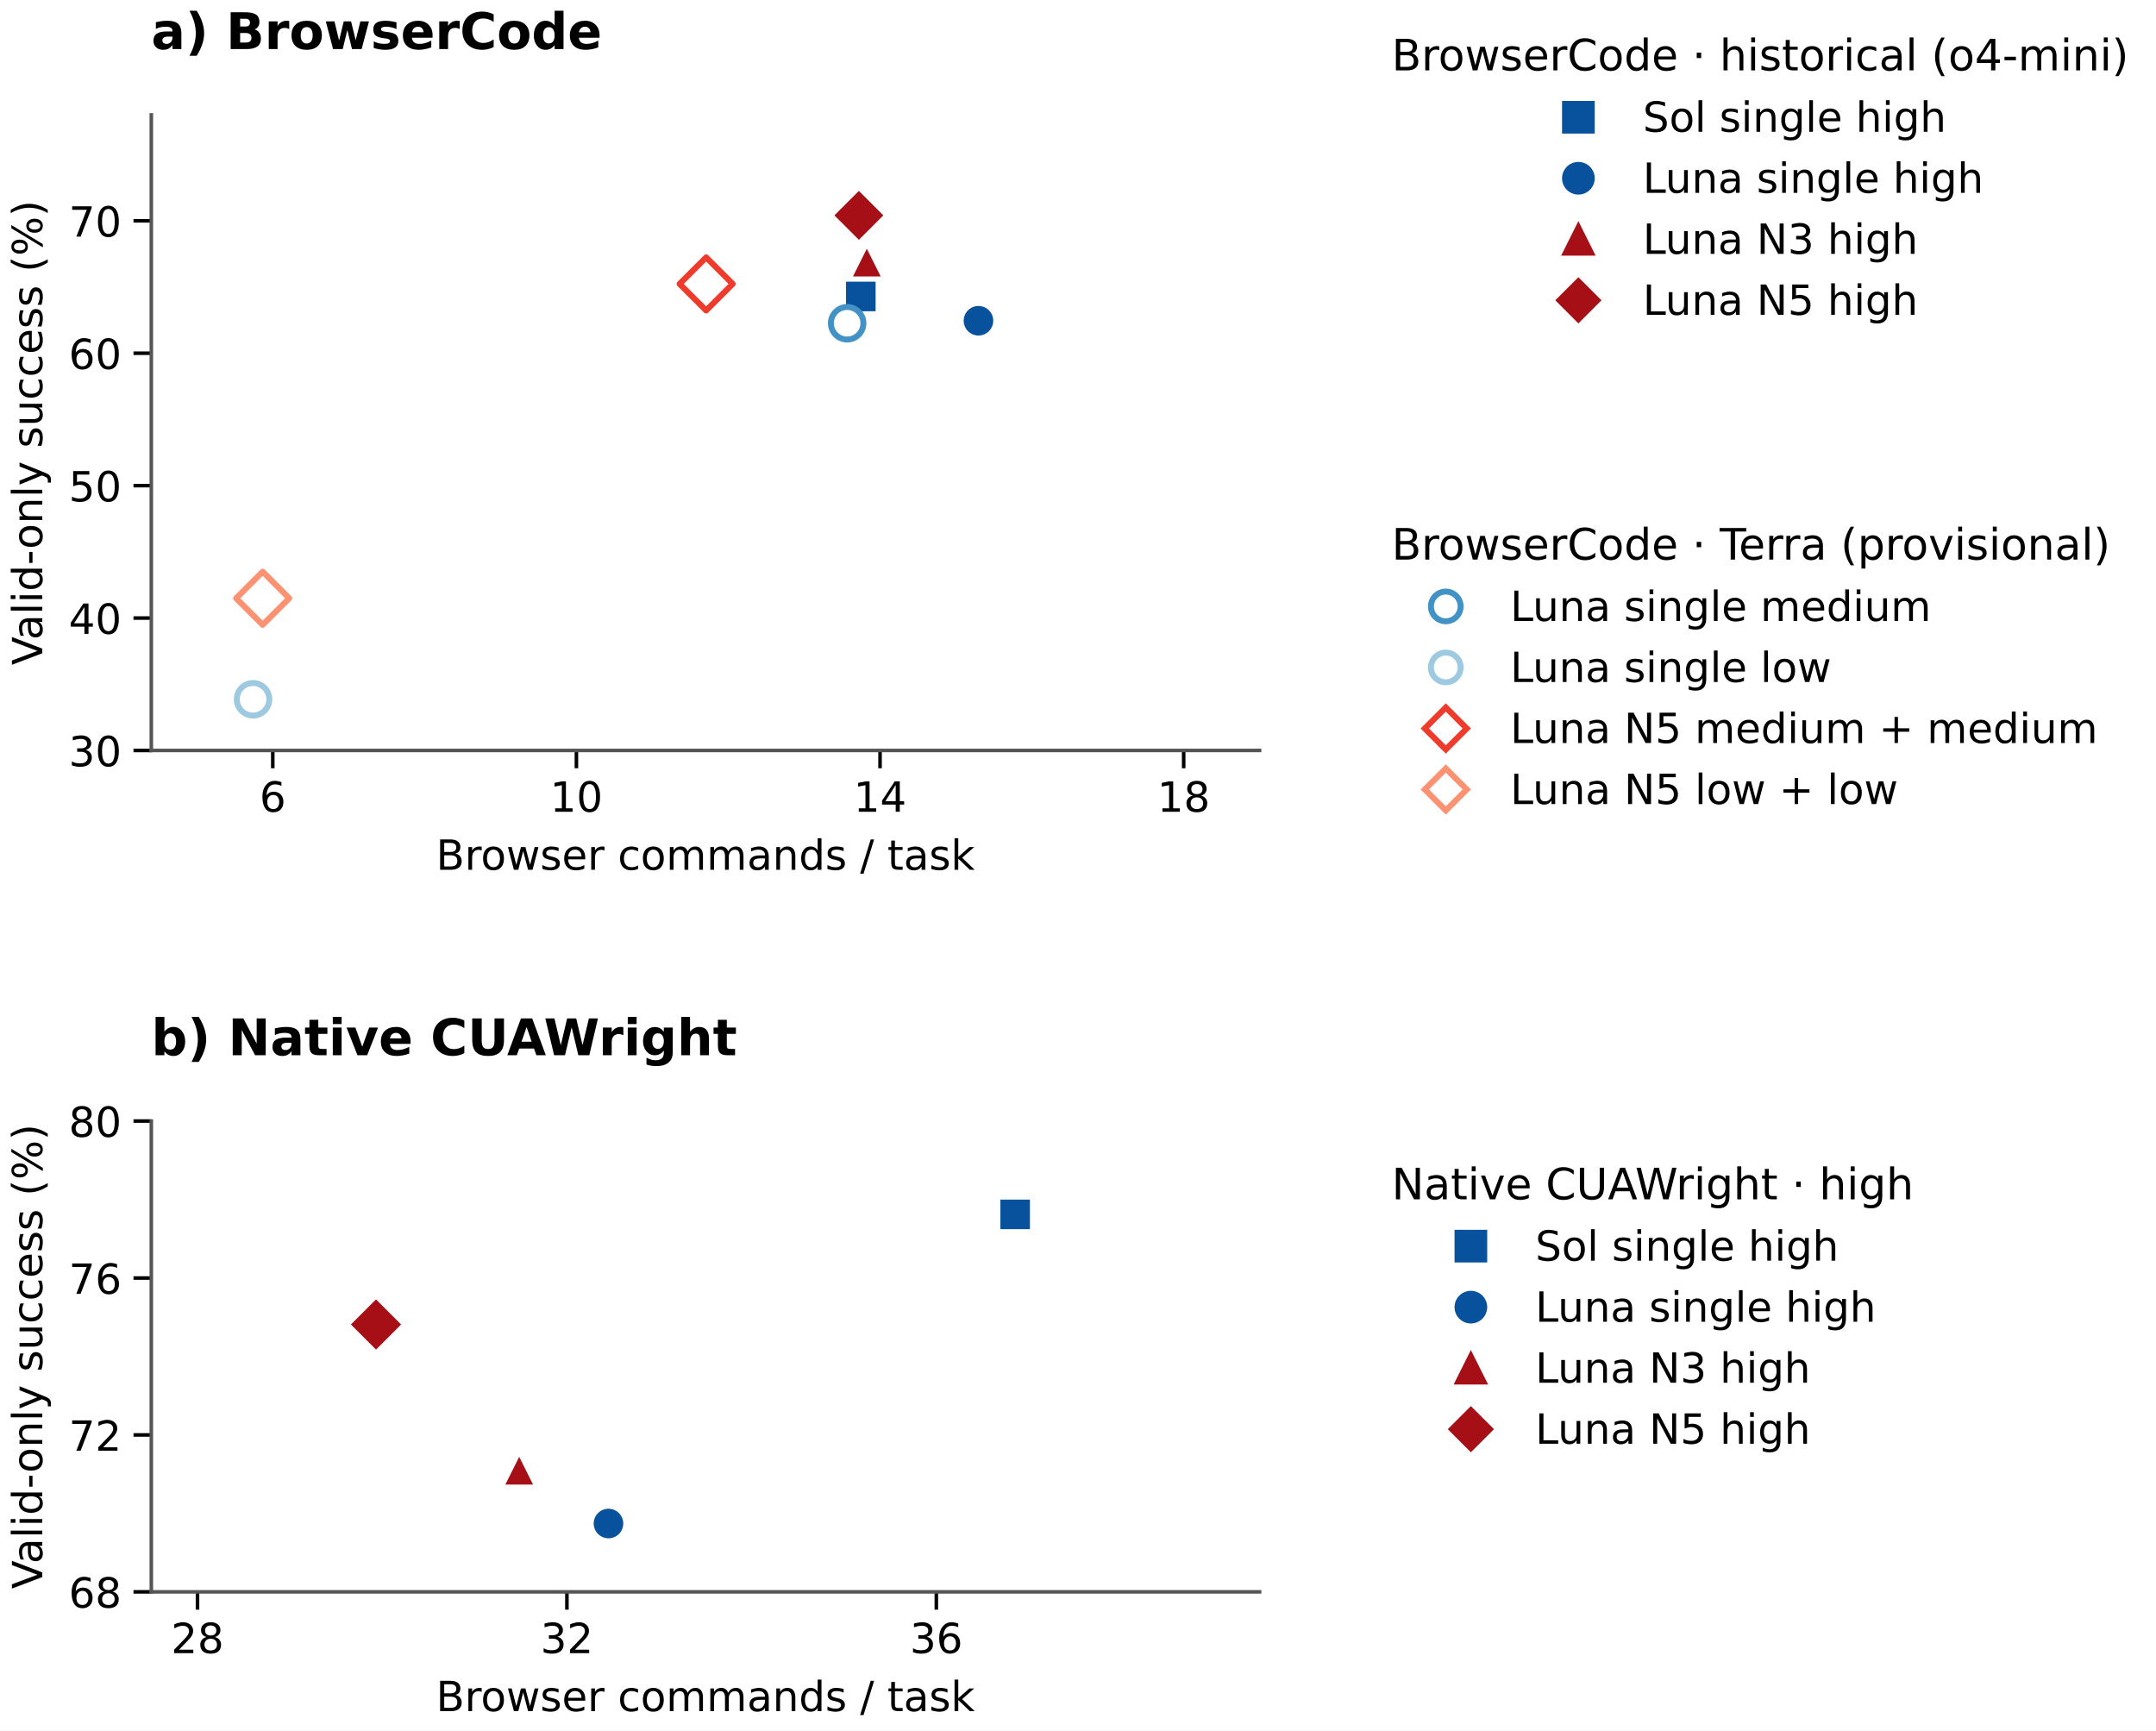
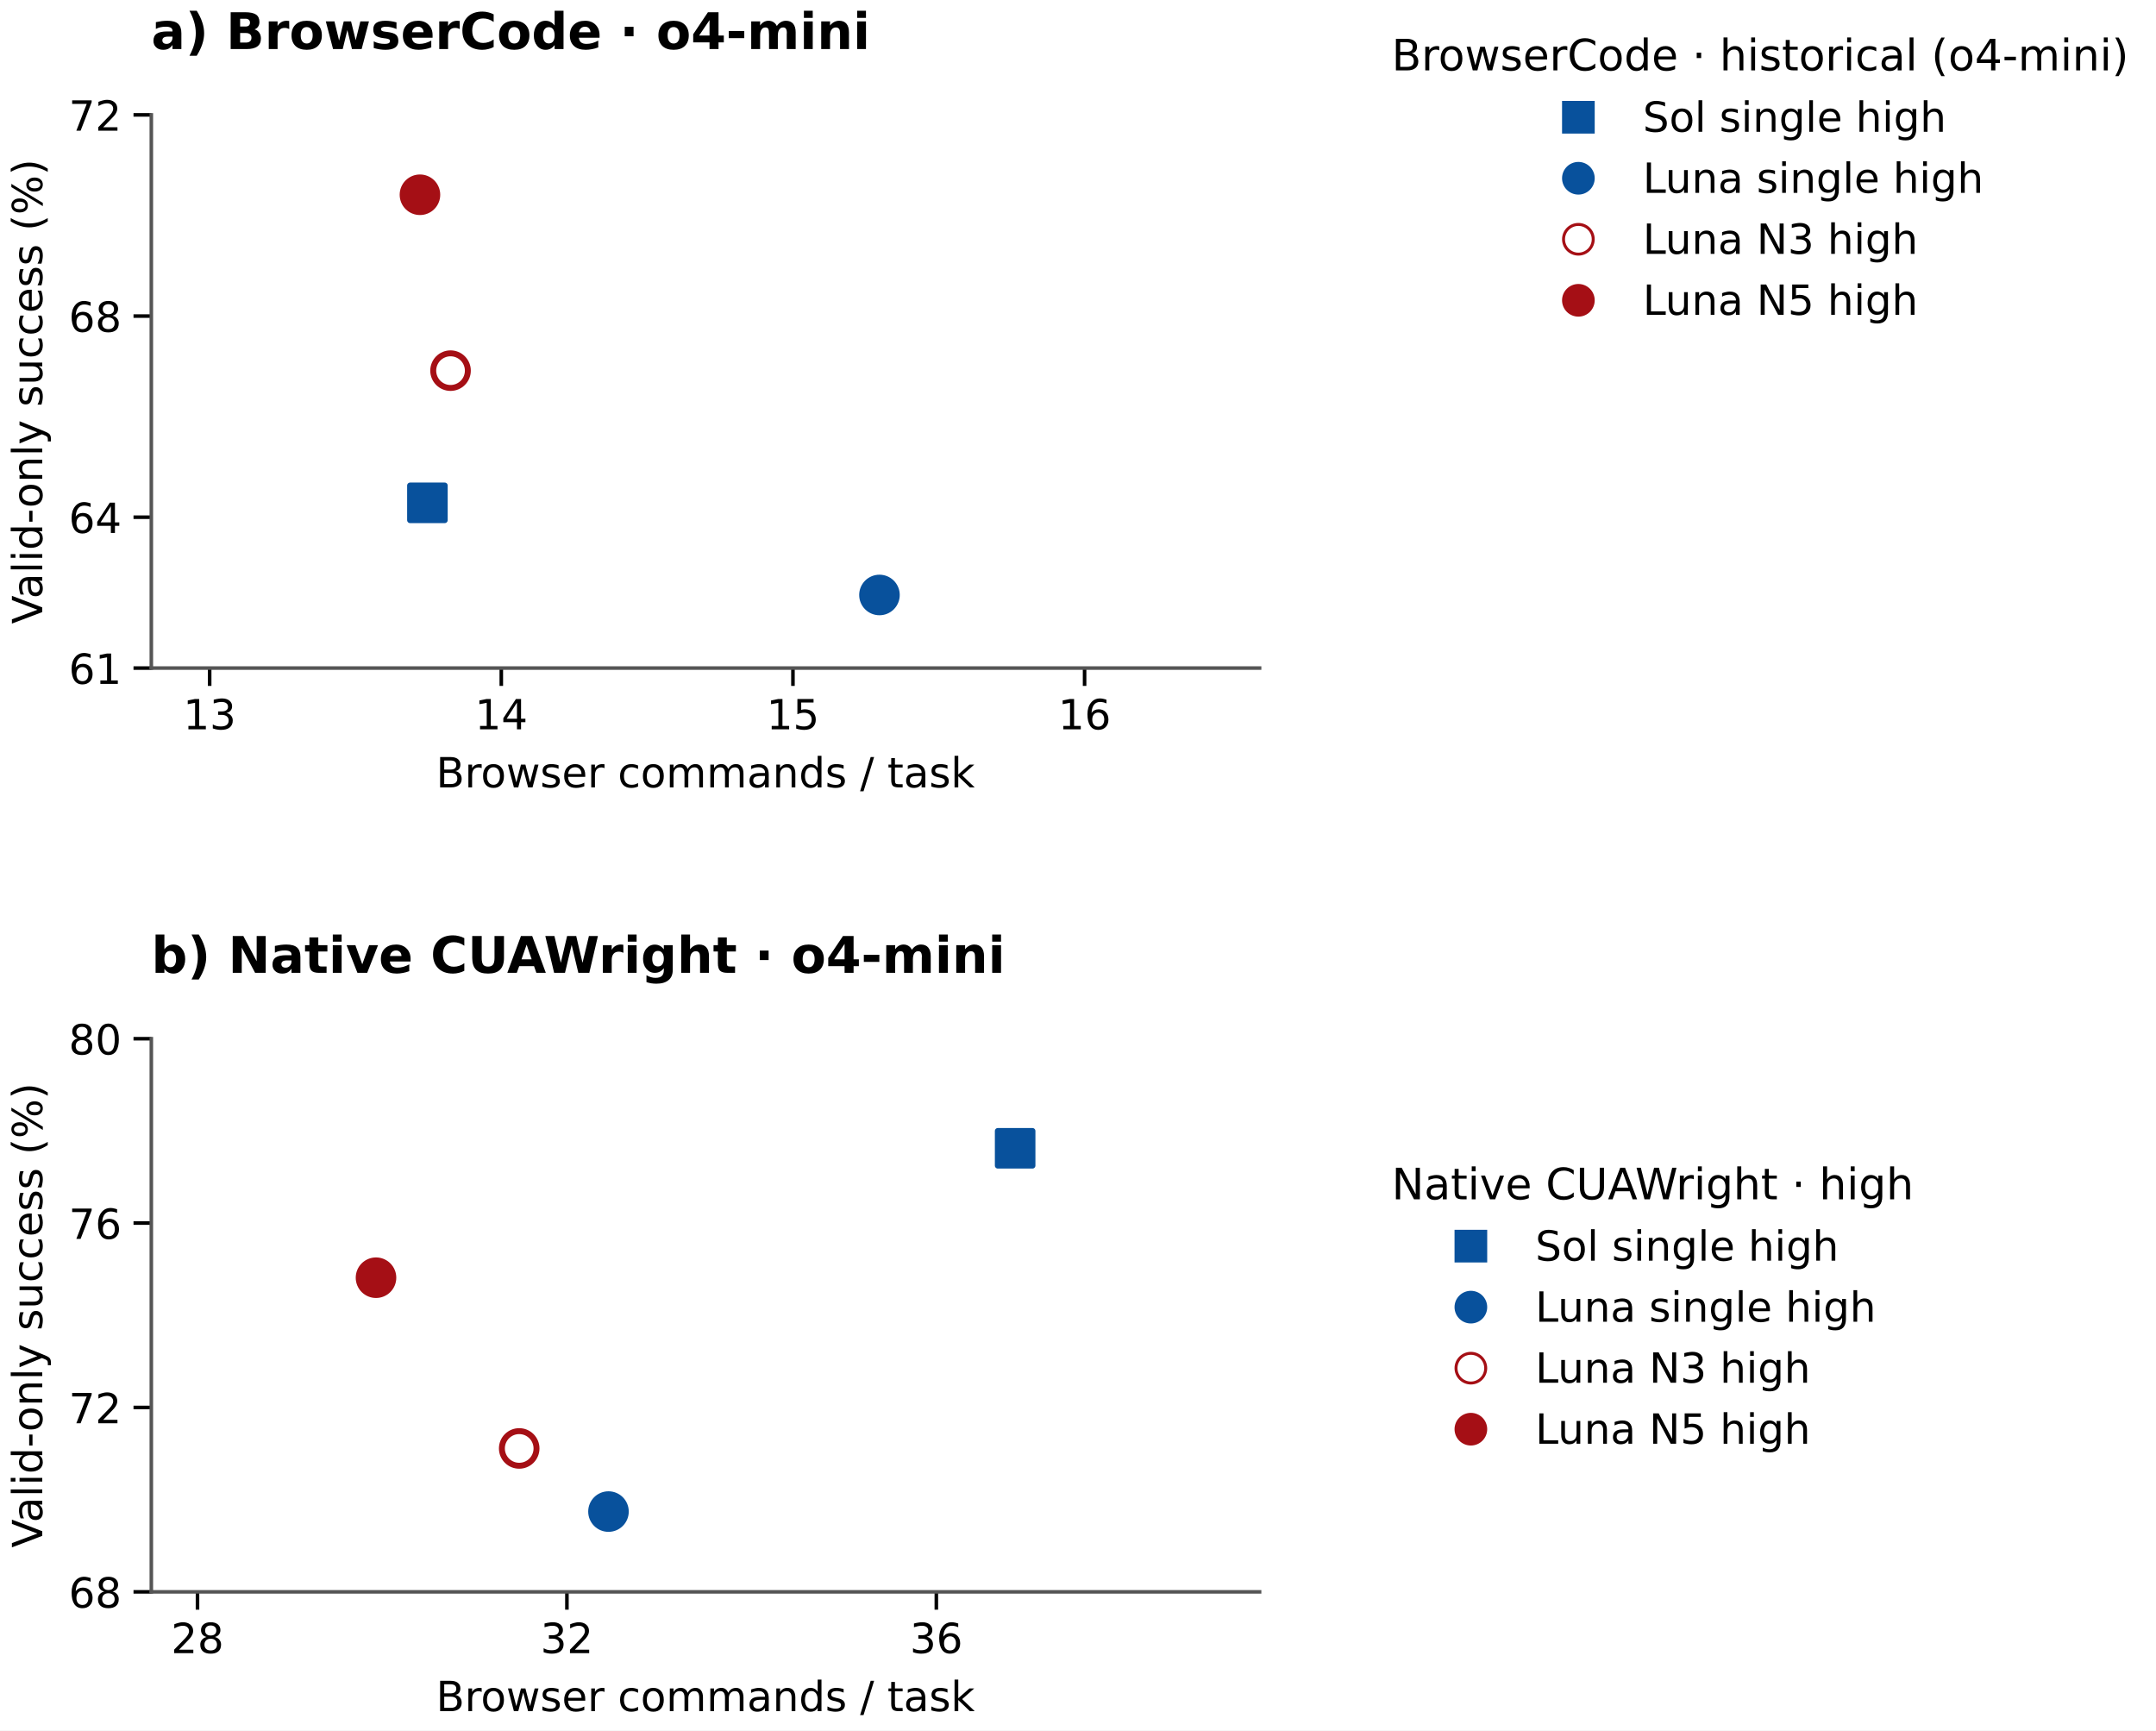
<svg xmlns="http://www.w3.org/2000/svg" xmlns:xlink="http://www.w3.org/1999/xlink" width="363.059pt" height="291.384pt" viewBox="0 0 363.059 291.384" version="1.1">
  <defs>
    <style type="text/css">*{stroke-linejoin: round; stroke-linecap: butt}</style>
  </defs>
  <g id="figure_1">
    <g id="patch_1">
      <path d="M 0 291.384 L 363.059 291.384 L 363.059 0 L 0 0 z " style="fill: #ffffff" />
    </g>
    <g id="axes_1">
      <g id="patch_2">
-         <path d="M 25.482 126.36 L 212.106 126.36 L 212.106 19.347 L 25.482 19.347 z " style="fill: #ffffff" />
+         <path d="M 25.482 112.488 L 212.106 112.488 L 212.106 19.347 L 25.482 19.347 z " style="fill: #ffffff" />
      </g>
      <g id="matplotlib.axis_1">
        <g id="xtick_1">
          <g id="line2d_1">
            <defs>
-               <path id="ma16a110eb6" d="M 0 0 L 0 3 " style="stroke: #000000; stroke-width: 0.6" />
+               <path id="m22fb659d09" d="M 0 0 L 0 3 " style="stroke: #000000; stroke-width: 0.6" />
            </defs>
            <g>
-               <use xlink:href="#ma16a110eb6" x="45.934" y="126.36" style="stroke: #000000; stroke-width: 0.6" />
+               <use xlink:href="#m22fb659d09" x="35.305" y="112.488" style="stroke: #000000; stroke-width: 0.6" />
            </g>
          </g>
          <g id="text_1">
-             <text style="font: 7px 'DejaVu Sans'; text-anchor: middle" x="45.934" y="136.679" transform="rotate(-0 45.93413 136.6793)">6</text>
+             <text style="font: 7px 'DejaVu Sans'; text-anchor: middle" x="35.305" y="122.807" transform="rotate(-0 35.3045 122.8072)">13</text>
          </g>
        </g>
        <g id="xtick_2">
          <g id="line2d_2">
            <g>
-               <use xlink:href="#ma16a110eb6" x="97.064" y="126.36" style="stroke: #000000; stroke-width: 0.6" />
+               <use xlink:href="#m22fb659d09" x="84.416" y="112.488" style="stroke: #000000; stroke-width: 0.6" />
            </g>
          </g>
          <g id="text_2">
-             <text style="font: 7px 'DejaVu Sans'; text-anchor: middle" x="97.064" y="136.679" transform="rotate(-0 97.064 136.6793)">10</text>
+             <text style="font: 7px 'DejaVu Sans'; text-anchor: middle" x="84.416" y="122.807" transform="rotate(-0 84.41608 122.8072)">14</text>
          </g>
        </g>
        <g id="xtick_3">
          <g id="line2d_3">
            <g>
-               <use xlink:href="#ma16a110eb6" x="148.194" y="126.36" style="stroke: #000000; stroke-width: 0.6" />
+               <use xlink:href="#m22fb659d09" x="133.528" y="112.488" style="stroke: #000000; stroke-width: 0.6" />
            </g>
          </g>
          <g id="text_3">
-             <text style="font: 7px 'DejaVu Sans'; text-anchor: middle" x="148.194" y="136.679" transform="rotate(-0 148.1939 136.6793)">14</text>
+             <text style="font: 7px 'DejaVu Sans'; text-anchor: middle" x="133.528" y="122.807" transform="rotate(-0 133.5277 122.8072)">15</text>
          </g>
        </g>
        <g id="xtick_4">
          <g id="line2d_4">
            <g>
-               <use xlink:href="#ma16a110eb6" x="199.324" y="126.36" style="stroke: #000000; stroke-width: 0.6" />
+               <use xlink:href="#m22fb659d09" x="182.639" y="112.488" style="stroke: #000000; stroke-width: 0.6" />
            </g>
          </g>
          <g id="text_4">
-             <text style="font: 7px 'DejaVu Sans'; text-anchor: middle" x="199.324" y="136.679" transform="rotate(-0 199.3237 136.6793)">18</text>
+             <text style="font: 7px 'DejaVu Sans'; text-anchor: middle" x="182.639" y="122.807" transform="rotate(-0 182.6392 122.8072)">16</text>
          </g>
        </g>
        <g id="text_5">
-           <text style="font: 7px 'DejaVu Sans'; text-anchor: middle" x="118.794" y="146.454" transform="rotate(-0 118.7942 146.454)">Browser commands / task</text>
+           <text style="font: 7px 'DejaVu Sans'; text-anchor: middle" x="118.794" y="132.582" transform="rotate(-0 118.7942 132.5818)">Browser commands / task</text>
        </g>
      </g>
      <g id="matplotlib.axis_2">
        <g id="ytick_1">
          <g id="line2d_5">
            <defs>
-               <path id="mc83225231e" d="M 0 0 L -3 0 " style="stroke: #000000; stroke-width: 0.6" />
+               <path id="m928d21fe39" d="M 0 0 L -3 0 " style="stroke: #000000; stroke-width: 0.6" />
            </defs>
            <g>
-               <use xlink:href="#mc83225231e" x="25.482" y="126.36" style="stroke: #000000; stroke-width: 0.6" />
+               <use xlink:href="#m928d21fe39" x="25.482" y="112.488" style="stroke: #000000; stroke-width: 0.6" />
            </g>
          </g>
          <g id="text_6">
-             <text style="font: 7px 'DejaVu Sans'; text-anchor: end" x="20.482" y="129.02" transform="rotate(-0 20.48219 129.0198)">30</text>
+             <text style="font: 7px 'DejaVu Sans'; text-anchor: end" x="20.482" y="115.148" transform="rotate(-0 20.48219 115.1477)">61</text>
          </g>
        </g>
        <g id="ytick_2">
          <g id="line2d_6">
            <g>
-               <use xlink:href="#mc83225231e" x="25.482" y="104.066" style="stroke: #000000; stroke-width: 0.6" />
+               <use xlink:href="#m928d21fe39" x="25.482" y="87.086" style="stroke: #000000; stroke-width: 0.6" />
            </g>
          </g>
          <g id="text_7">
-             <text style="font: 7px 'DejaVu Sans'; text-anchor: end" x="20.482" y="106.725" transform="rotate(-0 20.48219 106.7253)">40</text>
+             <text style="font: 7px 'DejaVu Sans'; text-anchor: end" x="20.482" y="89.745" transform="rotate(-0 20.48219 89.74545)">64</text>
          </g>
        </g>
        <g id="ytick_3">
          <g id="line2d_7">
            <g>
-               <use xlink:href="#mc83225231e" x="25.482" y="81.771" style="stroke: #000000; stroke-width: 0.6" />
+               <use xlink:href="#m928d21fe39" x="25.482" y="53.216" style="stroke: #000000; stroke-width: 0.6" />
            </g>
          </g>
          <g id="text_8">
-             <text style="font: 7px 'DejaVu Sans'; text-anchor: end" x="20.482" y="84.431" transform="rotate(-0 20.48219 84.4308)">50</text>
+             <text style="font: 7px 'DejaVu Sans'; text-anchor: end" x="20.482" y="55.876" transform="rotate(-0 20.48219 55.87579)">68</text>
          </g>
        </g>
        <g id="ytick_4">
          <g id="line2d_8">
            <g>
-               <use xlink:href="#mc83225231e" x="25.482" y="59.477" style="stroke: #000000; stroke-width: 0.6" />
+               <use xlink:href="#m928d21fe39" x="25.482" y="19.347" style="stroke: #000000; stroke-width: 0.6" />
            </g>
          </g>
          <g id="text_9">
-             <text style="font: 7px 'DejaVu Sans'; text-anchor: end" x="20.482" y="62.136" transform="rotate(-0 20.48219 62.13627)">60</text>
-           </g>
-         </g>
-         <g id="ytick_5">
-           <g id="line2d_9">
-             <g>
-               <use xlink:href="#mc83225231e" x="25.482" y="37.182" style="stroke: #000000; stroke-width: 0.6" />
-             </g>
-           </g>
-           <g id="text_10">
-             <text style="font: 7px 'DejaVu Sans'; text-anchor: end" x="20.482" y="39.842" transform="rotate(-0 20.48219 39.84175)">70</text>
-           </g>
-         </g>
-         <g id="text_11">
-           <text style="font: 7px 'DejaVu Sans'; text-anchor: middle" x="7.119" y="72.854" transform="rotate(-90 7.118906 72.85353)">Valid-only success (%)</text>
+             <text style="font: 7px 'DejaVu Sans'; text-anchor: end" x="20.482" y="22.006" transform="rotate(-0 20.48219 22.00613)">72</text>
+           </g>
+         </g>
+         <g id="text_10">
+           <text style="font: 7px 'DejaVu Sans'; text-anchor: middle" x="7.119" y="65.917" transform="rotate(-90 7.118906 65.91746)">Valid-only success (%)</text>
        </g>
      </g>
      <g id="patch_3">
-         <path d="M 25.482 126.36 L 25.482 19.347 " style="fill: none; stroke: #555555; stroke-width: 0.6; stroke-linejoin: miter; stroke-linecap: square" />
+         <path d="M 25.482 112.488 L 25.482 19.347 " style="fill: none; stroke: #555555; stroke-width: 0.6; stroke-linejoin: miter; stroke-linecap: square" />
      </g>
      <g id="patch_4">
-         <path d="M 25.482 126.36 L 212.106 126.36 " style="fill: none; stroke: #555555; stroke-width: 0.6; stroke-linejoin: miter; stroke-linecap: square" />
+         <path d="M 25.482 112.488 L 212.106 112.488 " style="fill: none; stroke: #555555; stroke-width: 0.6; stroke-linejoin: miter; stroke-linecap: square" />
      </g>
      <g id="PathCollection_1">
        <defs>
-           <path id="m808c6e6d6e" d="M -2.739 2.739 L 2.739 2.739 L 2.739 -2.739 L -2.739 -2.739 z " style="stroke: #ffffff; stroke-width: 0.5" />
-         </defs>
-         <g clip-path="url(#p80dfac3d80)">
-           <use xlink:href="#m808c6e6d6e" x="144.956" y="49.922" style="fill: #08519c; stroke: #ffffff; stroke-width: 0.5" />
+           <path id="m8e0167ba6b" d="M -2.915 2.915 L 2.915 2.915 L 2.915 -2.915 L -2.915 -2.915 z " style="stroke: #08519c" />
+         </defs>
+         <g clip-path="url(#p4f84d7a9d3)">
+           <use xlink:href="#m8e0167ba6b" x="71.974" y="84.667" style="fill: #08519c; stroke: #08519c" />
        </g>
      </g>
      <g id="PathCollection_2">
        <defs>
-           <path id="m51099a2a67" d="M 0 2.739 C 0.726 2.739 1.423 2.45 1.936 1.936 C 2.45 1.423 2.739 0.726 2.739 0 C 2.739 -0.726 2.45 -1.423 1.936 -1.936 C 1.423 -2.45 0.726 -2.739 0 -2.739 C -0.726 -2.739 -1.423 -2.45 -1.936 -1.936 C -2.45 -1.423 -2.739 -0.726 -2.739 0 C -2.739 0.726 -2.45 1.423 -1.936 1.936 C -1.423 2.45 -0.726 2.739 0 2.739 z " style="stroke: #ffffff; stroke-width: 0.5" />
-         </defs>
-         <g clip-path="url(#p80dfac3d80)">
-           <use xlink:href="#m51099a2a67" x="164.768" y="54.007" style="fill: #08519c; stroke: #ffffff; stroke-width: 0.5" />
+           <path id="mc197c20369" d="M 0 2.915 C 0.773 2.915 1.515 2.608 2.062 2.062 C 2.608 1.515 2.915 0.773 2.915 0 C 2.915 -0.773 2.608 -1.515 2.062 -2.062 C 1.515 -2.608 0.773 -2.915 0 -2.915 C -0.773 -2.915 -1.515 -2.608 -2.062 -2.062 C -2.608 -1.515 -2.915 -0.773 -2.915 0 C -2.915 0.773 -2.608 1.515 -2.062 2.062 C -1.515 2.608 -0.773 2.915 0 2.915 z " style="stroke: #08519c" />
+         </defs>
+         <g clip-path="url(#p4f84d7a9d3)">
+           <use xlink:href="#mc197c20369" x="148.097" y="100.181" style="fill: #08519c; stroke: #08519c" />
        </g>
      </g>
      <g id="PathCollection_3">
        <defs>
-           <path id="mb00b7aef1d" d="M 0 -2.739 L -2.739 2.739 L 2.739 2.739 z " style="stroke: #ffffff; stroke-width: 0.5" />
-         </defs>
-         <g clip-path="url(#p80dfac3d80)">
-           <use xlink:href="#mb00b7aef1d" x="145.969" y="44.061" style="fill: #a50f15; stroke: #ffffff; stroke-width: 0.5" />
+           <path id="mdf8f304f98" d="M 0 2.915 C 0.773 2.915 1.515 2.608 2.062 2.062 C 2.608 1.515 2.915 0.773 2.915 0 C 2.915 -0.773 2.608 -1.515 2.062 -2.062 C 1.515 -2.608 0.773 -2.915 0 -2.915 C -0.773 -2.915 -1.515 -2.608 -2.062 -2.062 C -2.608 -1.515 -2.915 -0.773 -2.915 0 C -2.915 0.773 -2.608 1.515 -2.062 2.062 C -1.515 2.608 -0.773 2.915 0 2.915 z " style="stroke: #a50f15" />
+         </defs>
+         <g clip-path="url(#p4f84d7a9d3)">
+           <use xlink:href="#mdf8f304f98" x="75.868" y="62.408" style="fill: #ffffff; stroke: #a50f15" />
        </g>
      </g>
      <g id="PathCollection_4">
        <defs>
-           <path id="m62d4f59d23" d="M -0 4.472 L 4.472 0 L 0 -4.472 L -4.472 -0 z " style="stroke: #ffffff; stroke-width: 0.5" />
-         </defs>
-         <g clip-path="url(#p80dfac3d80)">
-           <use xlink:href="#m62d4f59d23" x="144.629" y="36.264" style="fill: #a50f15; stroke: #ffffff; stroke-width: 0.5" />
-         </g>
-       </g>
-       <g id="PathCollection_5">
-         <defs>
-           <path id="m7c2104f146" d="M 0 2.739 C 0.726 2.739 1.423 2.45 1.936 1.936 C 2.45 1.423 2.739 0.726 2.739 0 C 2.739 -0.726 2.45 -1.423 1.936 -1.936 C 1.423 -2.45 0.726 -2.739 0 -2.739 C -0.726 -2.739 -1.423 -2.45 -1.936 -1.936 C -2.45 -1.423 -2.739 -0.726 -2.739 0 C -2.739 0.726 -2.45 1.423 -1.936 1.936 C -1.423 2.45 -0.726 2.739 0 2.739 z " style="stroke: #4292c6" />
-         </defs>
-         <g clip-path="url(#p80dfac3d80)">
-           <use xlink:href="#m7c2104f146" x="142.655" y="54.429" style="fill: #ffffff; stroke: #4292c6" />
-         </g>
-       </g>
-       <g id="PathCollection_6">
-         <defs>
-           <path id="mca3fbea77c" d="M 0 2.739 C 0.726 2.739 1.423 2.45 1.936 1.936 C 2.45 1.423 2.739 0.726 2.739 0 C 2.739 -0.726 2.45 -1.423 1.936 -1.936 C 1.423 -2.45 0.726 -2.739 0 -2.739 C -0.726 -2.739 -1.423 -2.45 -1.936 -1.936 C -2.45 -1.423 -2.739 -0.726 -2.739 0 C -2.739 0.726 -2.45 1.423 -1.936 1.936 C -1.423 2.45 -0.726 2.739 0 2.739 z " style="stroke: #9ecae1" />
-         </defs>
-         <g clip-path="url(#p80dfac3d80)">
-           <use xlink:href="#mca3fbea77c" x="42.611" y="117.745" style="fill: #ffffff; stroke: #9ecae1" />
-         </g>
-       </g>
-       <g id="PathCollection_7">
-         <defs>
-           <path id="m43a1b016c2" d="M -0 4.472 L 4.472 0 L 0 -4.472 L -4.472 -0 z " style="stroke: #ef3b2c" />
-         </defs>
-         <g clip-path="url(#p80dfac3d80)">
-           <use xlink:href="#m43a1b016c2" x="118.91" y="47.807" style="fill: #ffffff; stroke: #ef3b2c" />
-         </g>
-       </g>
-       <g id="PathCollection_8">
-         <defs>
-           <path id="m55d2637865" d="M -0 4.472 L 4.472 0 L 0 -4.472 L -4.472 -0 z " style="stroke: #fc9272" />
-         </defs>
-         <g clip-path="url(#p80dfac3d80)">
-           <use xlink:href="#m55d2637865" x="44.23" y="100.736" style="fill: #ffffff; stroke: #fc9272" />
+           <path id="mab7fe57239" d="M 0 2.915 C 0.773 2.915 1.515 2.608 2.062 2.062 C 2.608 1.515 2.915 0.773 2.915 0 C 2.915 -0.773 2.608 -1.515 2.062 -2.062 C 1.515 -2.608 0.773 -2.915 0 -2.915 C -0.773 -2.915 -1.515 -2.608 -2.062 -2.062 C -2.608 -1.515 -2.915 -0.773 -2.915 0 C -2.915 0.773 -2.608 1.515 -2.062 2.062 C -1.515 2.608 -0.773 2.915 0 2.915 z " style="stroke: #a50f15" />
+         </defs>
+         <g clip-path="url(#p4f84d7a9d3)">
+           <use xlink:href="#mab7fe57239" x="70.718" y="32.793" style="fill: #a50f15; stroke: #a50f15" />
        </g>
      </g>
    </g>
    <g id="axes_2">
      <g id="patch_5">
-         <path d="M 25.482 268.035 L 212.106 268.035 L 212.106 188.765 L 25.482 188.765 z " style="fill: #ffffff" />
+         <path d="M 25.482 268.035 L 212.106 268.035 L 212.106 174.893 L 25.482 174.893 z " style="fill: #ffffff" />
      </g>
      <g id="matplotlib.axis_3">
        <g id="xtick_5">
+           <g id="line2d_9">
+             <g>
+               <use xlink:href="#m22fb659d09" x="33.258" y="268.035" style="stroke: #000000; stroke-width: 0.6" />
+             </g>
+           </g>
+           <g id="text_11">
+             <text style="font: 7px 'DejaVu Sans'; text-anchor: middle" x="33.258" y="278.354" transform="rotate(-0 33.25819 278.3536)">28</text>
+           </g>
+         </g>
+         <g id="xtick_6">
          <g id="line2d_10">
            <g>
-               <use xlink:href="#ma16a110eb6" x="33.258" y="268.035" style="stroke: #000000; stroke-width: 0.6" />
+               <use xlink:href="#m22fb659d09" x="95.466" y="268.035" style="stroke: #000000; stroke-width: 0.6" />
            </g>
          </g>
          <g id="text_12">
-             <text style="font: 7px 'DejaVu Sans'; text-anchor: middle" x="33.258" y="278.354" transform="rotate(-0 33.25819 278.3536)">28</text>
-           </g>
-         </g>
-         <g id="xtick_6">
+             <text style="font: 7px 'DejaVu Sans'; text-anchor: middle" x="95.466" y="278.354" transform="rotate(-0 95.46619 278.3536)">32</text>
+           </g>
+         </g>
+         <g id="xtick_7">
          <g id="line2d_11">
            <g>
-               <use xlink:href="#ma16a110eb6" x="95.466" y="268.035" style="stroke: #000000; stroke-width: 0.6" />
+               <use xlink:href="#m22fb659d09" x="157.674" y="268.035" style="stroke: #000000; stroke-width: 0.6" />
            </g>
          </g>
          <g id="text_13">
-             <text style="font: 7px 'DejaVu Sans'; text-anchor: middle" x="95.466" y="278.354" transform="rotate(-0 95.46619 278.3536)">32</text>
-           </g>
-         </g>
-         <g id="xtick_7">
+             <text style="font: 7px 'DejaVu Sans'; text-anchor: middle" x="157.674" y="278.354" transform="rotate(-0 157.6742 278.3536)">36</text>
+           </g>
+         </g>
+         <g id="text_14">
+           <text style="font: 7px 'DejaVu Sans'; text-anchor: middle" x="118.794" y="288.128" transform="rotate(-0 118.7942 288.1283)">Browser commands / task</text>
+         </g>
+       </g>
+       <g id="matplotlib.axis_4">
+         <g id="ytick_5">
          <g id="line2d_12">
            <g>
-               <use xlink:href="#ma16a110eb6" x="157.674" y="268.035" style="stroke: #000000; stroke-width: 0.6" />
-             </g>
-           </g>
-           <g id="text_14">
-             <text style="font: 7px 'DejaVu Sans'; text-anchor: middle" x="157.674" y="278.354" transform="rotate(-0 157.6742 278.3536)">36</text>
-           </g>
-         </g>
-         <g id="text_15">
-           <text style="font: 7px 'DejaVu Sans'; text-anchor: middle" x="118.794" y="288.128" transform="rotate(-0 118.7942 288.1283)">Browser commands / task</text>
-         </g>
-       </g>
-       <g id="matplotlib.axis_4">
+               <use xlink:href="#m928d21fe39" x="25.482" y="268.035" style="stroke: #000000; stroke-width: 0.6" />
+             </g>
+           </g>
+           <g id="text_15">
+             <text style="font: 7px 'DejaVu Sans'; text-anchor: end" x="20.482" y="270.694" transform="rotate(-0 20.48219 270.6941)">68</text>
+           </g>
+         </g>
        <g id="ytick_6">
          <g id="line2d_13">
            <g>
-               <use xlink:href="#mc83225231e" x="25.482" y="268.035" style="stroke: #000000; stroke-width: 0.6" />
+               <use xlink:href="#m928d21fe39" x="25.482" y="236.987" style="stroke: #000000; stroke-width: 0.6" />
            </g>
          </g>
          <g id="text_16">
-             <text style="font: 7px 'DejaVu Sans'; text-anchor: end" x="20.482" y="270.694" transform="rotate(-0 20.48219 270.6941)">68</text>
+             <text style="font: 7px 'DejaVu Sans'; text-anchor: end" x="20.482" y="239.647" transform="rotate(-0 20.48219 239.6469)">72</text>
          </g>
        </g>
        <g id="ytick_7">
          <g id="line2d_14">
            <g>
-               <use xlink:href="#mc83225231e" x="25.482" y="241.612" style="stroke: #000000; stroke-width: 0.6" />
+               <use xlink:href="#m928d21fe39" x="25.482" y="205.94" style="stroke: #000000; stroke-width: 0.6" />
            </g>
          </g>
          <g id="text_17">
-             <text style="font: 7px 'DejaVu Sans'; text-anchor: end" x="20.482" y="244.271" transform="rotate(-0 20.48219 244.271)">72</text>
+             <text style="font: 7px 'DejaVu Sans'; text-anchor: end" x="20.482" y="208.6" transform="rotate(-0 20.48219 208.5997)">76</text>
          </g>
        </g>
        <g id="ytick_8">
          <g id="line2d_15">
            <g>
-               <use xlink:href="#mc83225231e" x="25.482" y="215.188" style="stroke: #000000; stroke-width: 0.6" />
+               <use xlink:href="#m928d21fe39" x="25.482" y="174.893" style="stroke: #000000; stroke-width: 0.6" />
            </g>
          </g>
          <g id="text_18">
-             <text style="font: 7px 'DejaVu Sans'; text-anchor: end" x="20.482" y="217.848" transform="rotate(-0 20.48219 217.8478)">76</text>
-           </g>
-         </g>
-         <g id="ytick_9">
-           <g id="line2d_16">
-             <g>
-               <use xlink:href="#mc83225231e" x="25.482" y="188.765" style="stroke: #000000; stroke-width: 0.6" />
-             </g>
-           </g>
-           <g id="text_19">
-             <text style="font: 7px 'DejaVu Sans'; text-anchor: end" x="20.482" y="191.425" transform="rotate(-0 20.48219 191.4247)">80</text>
-           </g>
-         </g>
-         <g id="text_20">
-           <text style="font: 7px 'DejaVu Sans'; text-anchor: middle" x="7.119" y="228.4" transform="rotate(-90 7.118906 228.4)">Valid-only success (%)</text>
+             <text style="font: 7px 'DejaVu Sans'; text-anchor: end" x="20.482" y="177.553" transform="rotate(-0 20.48219 177.5526)">80</text>
+           </g>
+         </g>
+         <g id="text_19">
+           <text style="font: 7px 'DejaVu Sans'; text-anchor: middle" x="7.119" y="221.464" transform="rotate(-90 7.118906 221.4639)">Valid-only success (%)</text>
        </g>
      </g>
      <g id="patch_6">
-         <path d="M 25.482 268.035 L 25.482 188.765 " style="fill: none; stroke: #555555; stroke-width: 0.6; stroke-linejoin: miter; stroke-linecap: square" />
+         <path d="M 25.482 268.035 L 25.482 174.893 " style="fill: none; stroke: #555555; stroke-width: 0.6; stroke-linejoin: miter; stroke-linecap: square" />
      </g>
      <g id="patch_7">
        <path d="M 25.482 268.035 L 212.106 268.035 " style="fill: none; stroke: #555555; stroke-width: 0.6; stroke-linejoin: miter; stroke-linecap: square" />
      </g>
-       <g id="PathCollection_9">
-         <g clip-path="url(#p4fd9d2292a)">
-           <use xlink:href="#m808c6e6d6e" x="170.945" y="204.471" style="fill: #08519c; stroke: #ffffff; stroke-width: 0.5" />
-         </g>
-       </g>
-       <g id="PathCollection_10">
-         <g clip-path="url(#p4fd9d2292a)">
-           <use xlink:href="#m51099a2a67" x="102.465" y="256.529" style="fill: #08519c; stroke: #ffffff; stroke-width: 0.5" />
-         </g>
-       </g>
-       <g id="PathCollection_11">
-         <g clip-path="url(#p4fd9d2292a)">
-           <use xlink:href="#mb00b7aef1d" x="87.431" y="247.483" style="fill: #a50f15; stroke: #ffffff; stroke-width: 0.5" />
-         </g>
-       </g>
-       <g id="PathCollection_12">
-         <defs>
-           <path id="me69bc2a607" d="M -0 4.583 L 4.583 0 L 0 -4.583 L -4.583 -0 z " style="stroke: #ffffff; stroke-width: 0.5" />
-         </defs>
-         <g clip-path="url(#p4fd9d2292a)">
-           <use xlink:href="#me69bc2a607" x="63.318" y="223.017" style="fill: #a50f15; stroke: #ffffff; stroke-width: 0.5" />
-         </g>
-       </g>
+       <g id="PathCollection_5">
+         <g clip-path="url(#pa9f3d09287)">
+           <use xlink:href="#m8e0167ba6b" x="170.945" y="193.348" style="fill: #08519c; stroke: #08519c" />
+         </g>
+       </g>
+       <g id="PathCollection_6">
+         <g clip-path="url(#pa9f3d09287)">
+           <use xlink:href="#mc197c20369" x="102.465" y="254.516" style="fill: #08519c; stroke: #08519c" />
+         </g>
+       </g>
+       <g id="PathCollection_7">
+         <g clip-path="url(#pa9f3d09287)">
+           <use xlink:href="#mdf8f304f98" x="87.431" y="243.887" style="fill: #ffffff; stroke: #a50f15" />
+         </g>
+       </g>
+       <g id="PathCollection_8">
+         <g clip-path="url(#pa9f3d09287)">
+           <use xlink:href="#mab7fe57239" x="63.318" y="215.139" style="fill: #a50f15; stroke: #a50f15" />
+         </g>
+       </g>
+     </g>
+     <g id="text_20">
+       <text style="font: 700 8.5px 'DejaVu Sans'; text-anchor: start" x="25.482" y="8.259" transform="rotate(-0 25.48219 8.258672)">a)  BrowserCode · o4-mini</text>
    </g>
    <g id="text_21">
-       <text style="font: 700 8.5px 'DejaVu Sans'; text-anchor: start" x="25.482" y="8.259" transform="rotate(-0 25.48219 8.258672)">a)  BrowserCode</text>
-     </g>
-     <g id="text_22">
-       <text style="font: 700 8.5px 'DejaVu Sans'; text-anchor: start" x="25.482" y="177.677" transform="rotate(-0 25.48219 177.6772)">b)  Native CUAWright</text>
+       <text style="font: 700 8.5px 'DejaVu Sans'; text-anchor: start" x="25.482" y="163.805" transform="rotate(-0 25.48219 163.8051)">b)  Native CUAWright · o4-mini</text>
    </g>
    <g id="legend_1">
+       <g id="text_22">
+         <text style="font: 7.3px 'DejaVu Sans'; text-anchor: start" x="234.346" y="11.854" transform="rotate(-0 234.3462 11.85353)">BrowserCode · historical (o4-mini)</text>
+       </g>
+       <g id="line2d_16">
+         <defs>
+           <path id="m0c54da18c1" d="M -2.5 2.5 L 2.5 2.5 L 2.5 -2.5 L -2.5 -2.5 z " style="stroke: #08519c; stroke-width: 0.5; stroke-linejoin: miter" />
+         </defs>
+         <g>
+           <use xlink:href="#m0c54da18c1" x="265.791" y="19.741" style="fill: #08519c; stroke: #08519c; stroke-width: 0.5; stroke-linejoin: miter" />
+         </g>
+       </g>
      <g id="text_23">
-         <text style="font: 7.3px 'DejaVu Sans'; text-anchor: start" x="234.346" y="11.854" transform="rotate(-0 234.3462 11.85353)">BrowserCode · historical (o4-mini)</text>
+         <text style="font: 7px 'DejaVu Sans'; text-anchor: start" x="276.641" y="22.191" transform="rotate(-0 276.6406 22.19061)">Sol single high</text>
      </g>
      <g id="line2d_17">
        <defs>
-           <path id="mec2e5b74eb" d="M -2.5 2.5 L 2.5 2.5 L 2.5 -2.5 L -2.5 -2.5 z " style="stroke: #08519c; stroke-width: 0.5; stroke-linejoin: miter" />
-         </defs>
-         <g>
-           <use xlink:href="#mec2e5b74eb" x="265.791" y="19.741" style="fill: #08519c; stroke: #08519c; stroke-width: 0.5; stroke-linejoin: miter" />
+           <path id="m88f604ea41" d="M 0 2.5 C 0.663 2.5 1.299 2.237 1.768 1.768 C 2.237 1.299 2.5 0.663 2.5 0 C 2.5 -0.663 2.237 -1.299 1.768 -1.768 C 1.299 -2.237 0.663 -2.5 0 -2.5 C -0.663 -2.5 -1.299 -2.237 -1.768 -1.768 C -2.237 -1.299 -2.5 -0.663 -2.5 0 C -2.5 0.663 -2.237 1.299 -1.768 1.768 C -1.299 2.237 -0.663 2.5 0 2.5 z " style="stroke: #08519c; stroke-width: 0.5" />
+         </defs>
+         <g>
+           <use xlink:href="#m88f604ea41" x="265.791" y="30.015" style="fill: #08519c; stroke: #08519c; stroke-width: 0.5" />
        </g>
      </g>
      <g id="text_24">
-         <text style="font: 7px 'DejaVu Sans'; text-anchor: start" x="276.641" y="22.191" transform="rotate(-0 276.6406 22.19061)">Sol single high</text>
+         <text style="font: 7px 'DejaVu Sans'; text-anchor: start" x="276.641" y="32.465" transform="rotate(-0 276.6406 32.4653)">Luna single high</text>
      </g>
      <g id="line2d_18">
        <defs>
-           <path id="m4f49c3034d" d="M 0 2.5 C 0.663 2.5 1.299 2.237 1.768 1.768 C 2.237 1.299 2.5 0.663 2.5 0 C 2.5 -0.663 2.237 -1.299 1.768 -1.768 C 1.299 -2.237 0.663 -2.5 0 -2.5 C -0.663 -2.5 -1.299 -2.237 -1.768 -1.768 C -2.237 -1.299 -2.5 -0.663 -2.5 0 C -2.5 0.663 -2.237 1.299 -1.768 1.768 C -1.299 2.237 -0.663 2.5 0 2.5 z " style="stroke: #08519c; stroke-width: 0.5" />
-         </defs>
-         <g>
-           <use xlink:href="#m4f49c3034d" x="265.791" y="30.015" style="fill: #08519c; stroke: #08519c; stroke-width: 0.5" />
+           <path id="m51e9ea10d6" d="M 0 2.5 C 0.663 2.5 1.299 2.237 1.768 1.768 C 2.237 1.299 2.5 0.663 2.5 0 C 2.5 -0.663 2.237 -1.299 1.768 -1.768 C 1.299 -2.237 0.663 -2.5 0 -2.5 C -0.663 -2.5 -1.299 -2.237 -1.768 -1.768 C -2.237 -1.299 -2.5 -0.663 -2.5 0 C -2.5 0.663 -2.237 1.299 -1.768 1.768 C -1.299 2.237 -0.663 2.5 0 2.5 z " style="stroke: #a50f15; stroke-width: 0.5" />
+         </defs>
+         <g>
+           <use xlink:href="#m51e9ea10d6" x="265.791" y="40.29" style="fill: #ffffff; stroke: #a50f15; stroke-width: 0.5" />
        </g>
      </g>
      <g id="text_25">
-         <text style="font: 7px 'DejaVu Sans'; text-anchor: start" x="276.641" y="32.465" transform="rotate(-0 276.6406 32.4653)">Luna single high</text>
+         <text style="font: 7px 'DejaVu Sans'; text-anchor: start" x="276.641" y="42.74" transform="rotate(-0 276.6406 42.73998)">Luna N3 high</text>
      </g>
      <g id="line2d_19">
        <defs>
-           <path id="m8a1868f4b9" d="M 0 -2.5 L -2.5 2.5 L 2.5 2.5 z " style="stroke: #a50f15; stroke-width: 0.5; stroke-linejoin: miter" />
-         </defs>
-         <g>
-           <use xlink:href="#m8a1868f4b9" x="265.791" y="40.29" style="fill: #a50f15; stroke: #a50f15; stroke-width: 0.5; stroke-linejoin: miter" />
+           <path id="m60c414fe61" d="M 0 2.5 C 0.663 2.5 1.299 2.237 1.768 1.768 C 2.237 1.299 2.5 0.663 2.5 0 C 2.5 -0.663 2.237 -1.299 1.768 -1.768 C 1.299 -2.237 0.663 -2.5 0 -2.5 C -0.663 -2.5 -1.299 -2.237 -1.768 -1.768 C -2.237 -1.299 -2.5 -0.663 -2.5 0 C -2.5 0.663 -2.237 1.299 -1.768 1.768 C -1.299 2.237 -0.663 2.5 0 2.5 z " style="stroke: #a50f15; stroke-width: 0.5" />
+         </defs>
+         <g>
+           <use xlink:href="#m60c414fe61" x="265.791" y="50.565" style="fill: #a50f15; stroke: #a50f15; stroke-width: 0.5" />
        </g>
      </g>
      <g id="text_26">
-         <text style="font: 7px 'DejaVu Sans'; text-anchor: start" x="276.641" y="42.74" transform="rotate(-0 276.6406 42.73998)">Luna N3 high</text>
+         <text style="font: 7px 'DejaVu Sans'; text-anchor: start" x="276.641" y="53.015" transform="rotate(-0 276.6406 53.01467)">Luna N5 high</text>
+       </g>
+     </g>
+     <g id="legend_2">
+       <g id="text_27">
+         <text style="font: 7.3px 'DejaVu Sans'; text-anchor: start" x="234.346" y="201.934" transform="rotate(-0 234.3462 201.9335)">Native CUAWright · high</text>
      </g>
      <g id="line2d_20">
-         <defs>
-           <path id="m8f0189f118" d="M -0 3.536 L 3.536 0 L 0 -3.536 L -3.536 -0 z " style="stroke: #a50f15; stroke-width: 0.5; stroke-linejoin: miter" />
-         </defs>
-         <g>
-           <use xlink:href="#m8f0189f118" x="265.791" y="50.565" style="fill: #a50f15; stroke: #a50f15; stroke-width: 0.5; stroke-linejoin: miter" />
-         </g>
-       </g>
-       <g id="text_27">
-         <text style="font: 7px 'DejaVu Sans'; text-anchor: start" x="276.641" y="53.015" transform="rotate(-0 276.6406 53.01467)">Luna N5 high</text>
-       </g>
-     </g>
-     <g id="legend_2">
+         <g>
+           <use xlink:href="#m0c54da18c1" x="247.687" y="209.821" style="fill: #08519c; stroke: #08519c; stroke-width: 0.5; stroke-linejoin: miter" />
+         </g>
+       </g>
      <g id="text_28">
-         <text style="font: 7.3px 'DejaVu Sans'; text-anchor: start" x="234.346" y="94.222" transform="rotate(-0 234.3462 94.22153)">BrowserCode · Terra (provisional)</text>
+         <text style="font: 7px 'DejaVu Sans'; text-anchor: start" x="258.537" y="212.271" transform="rotate(-0 258.5372 212.2706)">Sol single high</text>
      </g>
      <g id="line2d_21">
-         <defs>
-           <path id="mb97bfdc598" d="M 0 2.5 C 0.663 2.5 1.299 2.237 1.768 1.768 C 2.237 1.299 2.5 0.663 2.5 0 C 2.5 -0.663 2.237 -1.299 1.768 -1.768 C 1.299 -2.237 0.663 -2.5 0 -2.5 C -0.663 -2.5 -1.299 -2.237 -1.768 -1.768 C -2.237 -1.299 -2.5 -0.663 -2.5 0 C -2.5 0.663 -2.237 1.299 -1.768 1.768 C -1.299 2.237 -0.663 2.5 0 2.5 z " style="stroke: #4292c6" />
-         </defs>
-         <g>
-           <use xlink:href="#mb97bfdc598" x="243.461" y="102.109" style="fill: #ffffff; stroke: #4292c6" />
+         <g>
+           <use xlink:href="#m88f604ea41" x="247.687" y="220.095" style="fill: #08519c; stroke: #08519c; stroke-width: 0.5" />
        </g>
      </g>
      <g id="text_29">
-         <text style="font: 7px 'DejaVu Sans'; text-anchor: start" x="254.311" y="104.559" transform="rotate(-0 254.3114 104.5586)">Luna single medium</text>
+         <text style="font: 7px 'DejaVu Sans'; text-anchor: start" x="258.537" y="222.545" transform="rotate(-0 258.5372 222.5453)">Luna single high</text>
      </g>
      <g id="line2d_22">
-         <defs>
-           <path id="ma7f876d70e" d="M 0 2.5 C 0.663 2.5 1.299 2.237 1.768 1.768 C 2.237 1.299 2.5 0.663 2.5 0 C 2.5 -0.663 2.237 -1.299 1.768 -1.768 C 1.299 -2.237 0.663 -2.5 0 -2.5 C -0.663 -2.5 -1.299 -2.237 -1.768 -1.768 C -2.237 -1.299 -2.5 -0.663 -2.5 0 C -2.5 0.663 -2.237 1.299 -1.768 1.768 C -1.299 2.237 -0.663 2.5 0 2.5 z " style="stroke: #9ecae1" />
-         </defs>
-         <g>
-           <use xlink:href="#ma7f876d70e" x="243.461" y="112.383" style="fill: #ffffff; stroke: #9ecae1" />
+         <g>
+           <use xlink:href="#m51e9ea10d6" x="247.687" y="230.37" style="fill: #ffffff; stroke: #a50f15; stroke-width: 0.5" />
        </g>
      </g>
      <g id="text_30">
-         <text style="font: 7px 'DejaVu Sans'; text-anchor: start" x="254.311" y="114.833" transform="rotate(-0 254.3114 114.8333)">Luna single low</text>
+         <text style="font: 7px 'DejaVu Sans'; text-anchor: start" x="258.537" y="232.82" transform="rotate(-0 258.5372 232.82)">Luna N3 high</text>
      </g>
      <g id="line2d_23">
-         <defs>
-           <path id="m0deae8f78f" d="M -0 3.536 L 3.536 0 L 0 -3.536 L -3.536 -0 z " style="stroke: #ef3b2c; stroke-linejoin: miter" />
-         </defs>
-         <g>
-           <use xlink:href="#m0deae8f78f" x="243.461" y="122.658" style="fill: #ffffff; stroke: #ef3b2c; stroke-linejoin: miter" />
+         <g>
+           <use xlink:href="#m60c414fe61" x="247.687" y="240.645" style="fill: #a50f15; stroke: #a50f15; stroke-width: 0.5" />
        </g>
      </g>
      <g id="text_31">
-         <text style="font: 7px 'DejaVu Sans'; text-anchor: start" x="254.311" y="125.108" transform="rotate(-0 254.3114 125.108)">Luna N5 medium + medium</text>
-       </g>
-       <g id="line2d_24">
-         <defs>
-           <path id="m45a362ac6f" d="M -0 3.536 L 3.536 0 L 0 -3.536 L -3.536 -0 z " style="stroke: #fc9272; stroke-linejoin: miter" />
-         </defs>
-         <g>
-           <use xlink:href="#m45a362ac6f" x="243.461" y="132.933" style="fill: #ffffff; stroke: #fc9272; stroke-linejoin: miter" />
-         </g>
-       </g>
-       <g id="text_32">
-         <text style="font: 7px 'DejaVu Sans'; text-anchor: start" x="254.311" y="135.383" transform="rotate(-0 254.3114 135.3827)">Luna N5 low + low</text>
-       </g>
-     </g>
-     <g id="legend_3">
-       <g id="text_33">
-         <text style="font: 7.3px 'DejaVu Sans'; text-anchor: start" x="234.346" y="201.934" transform="rotate(-0 234.3462 201.9335)">Native CUAWright · high</text>
-       </g>
-       <g id="line2d_25">
-         <g>
-           <use xlink:href="#mec2e5b74eb" x="247.687" y="209.821" style="fill: #08519c; stroke: #08519c; stroke-width: 0.5; stroke-linejoin: miter" />
-         </g>
-       </g>
-       <g id="text_34">
-         <text style="font: 7px 'DejaVu Sans'; text-anchor: start" x="258.537" y="212.271" transform="rotate(-0 258.5372 212.2706)">Sol single high</text>
-       </g>
-       <g id="line2d_26">
-         <g>
-           <use xlink:href="#m4f49c3034d" x="247.687" y="220.095" style="fill: #08519c; stroke: #08519c; stroke-width: 0.5" />
-         </g>
-       </g>
-       <g id="text_35">
-         <text style="font: 7px 'DejaVu Sans'; text-anchor: start" x="258.537" y="222.545" transform="rotate(-0 258.5372 222.5453)">Luna single high</text>
-       </g>
-       <g id="line2d_27">
-         <g>
-           <use xlink:href="#m8a1868f4b9" x="247.687" y="230.37" style="fill: #a50f15; stroke: #a50f15; stroke-width: 0.5; stroke-linejoin: miter" />
-         </g>
-       </g>
-       <g id="text_36">
-         <text style="font: 7px 'DejaVu Sans'; text-anchor: start" x="258.537" y="232.82" transform="rotate(-0 258.5372 232.82)">Luna N3 high</text>
-       </g>
-       <g id="line2d_28">
-         <g>
-           <use xlink:href="#m8f0189f118" x="247.687" y="240.645" style="fill: #a50f15; stroke: #a50f15; stroke-width: 0.5; stroke-linejoin: miter" />
-         </g>
-       </g>
-       <g id="text_37">
        <text style="font: 7px 'DejaVu Sans'; text-anchor: start" x="258.537" y="243.095" transform="rotate(-0 258.5372 243.0947)">Luna N5 high</text>
      </g>
    </g>
  </g>
  <defs>
-     <clipPath id="p80dfac3d80">
-       <rect x="25.482" y="19.347" width="186.624" height="107.014" />
+     <clipPath id="p4f84d7a9d3">
+       <rect x="25.482" y="19.347" width="186.624" height="93.142" />
    </clipPath>
-     <clipPath id="p4fd9d2292a">
-       <rect x="25.482" y="188.765" width="186.624" height="79.269" />
+     <clipPath id="pa9f3d09287">
+       <rect x="25.482" y="174.893" width="186.624" height="93.142" />
    </clipPath>
  </defs>
</svg>
